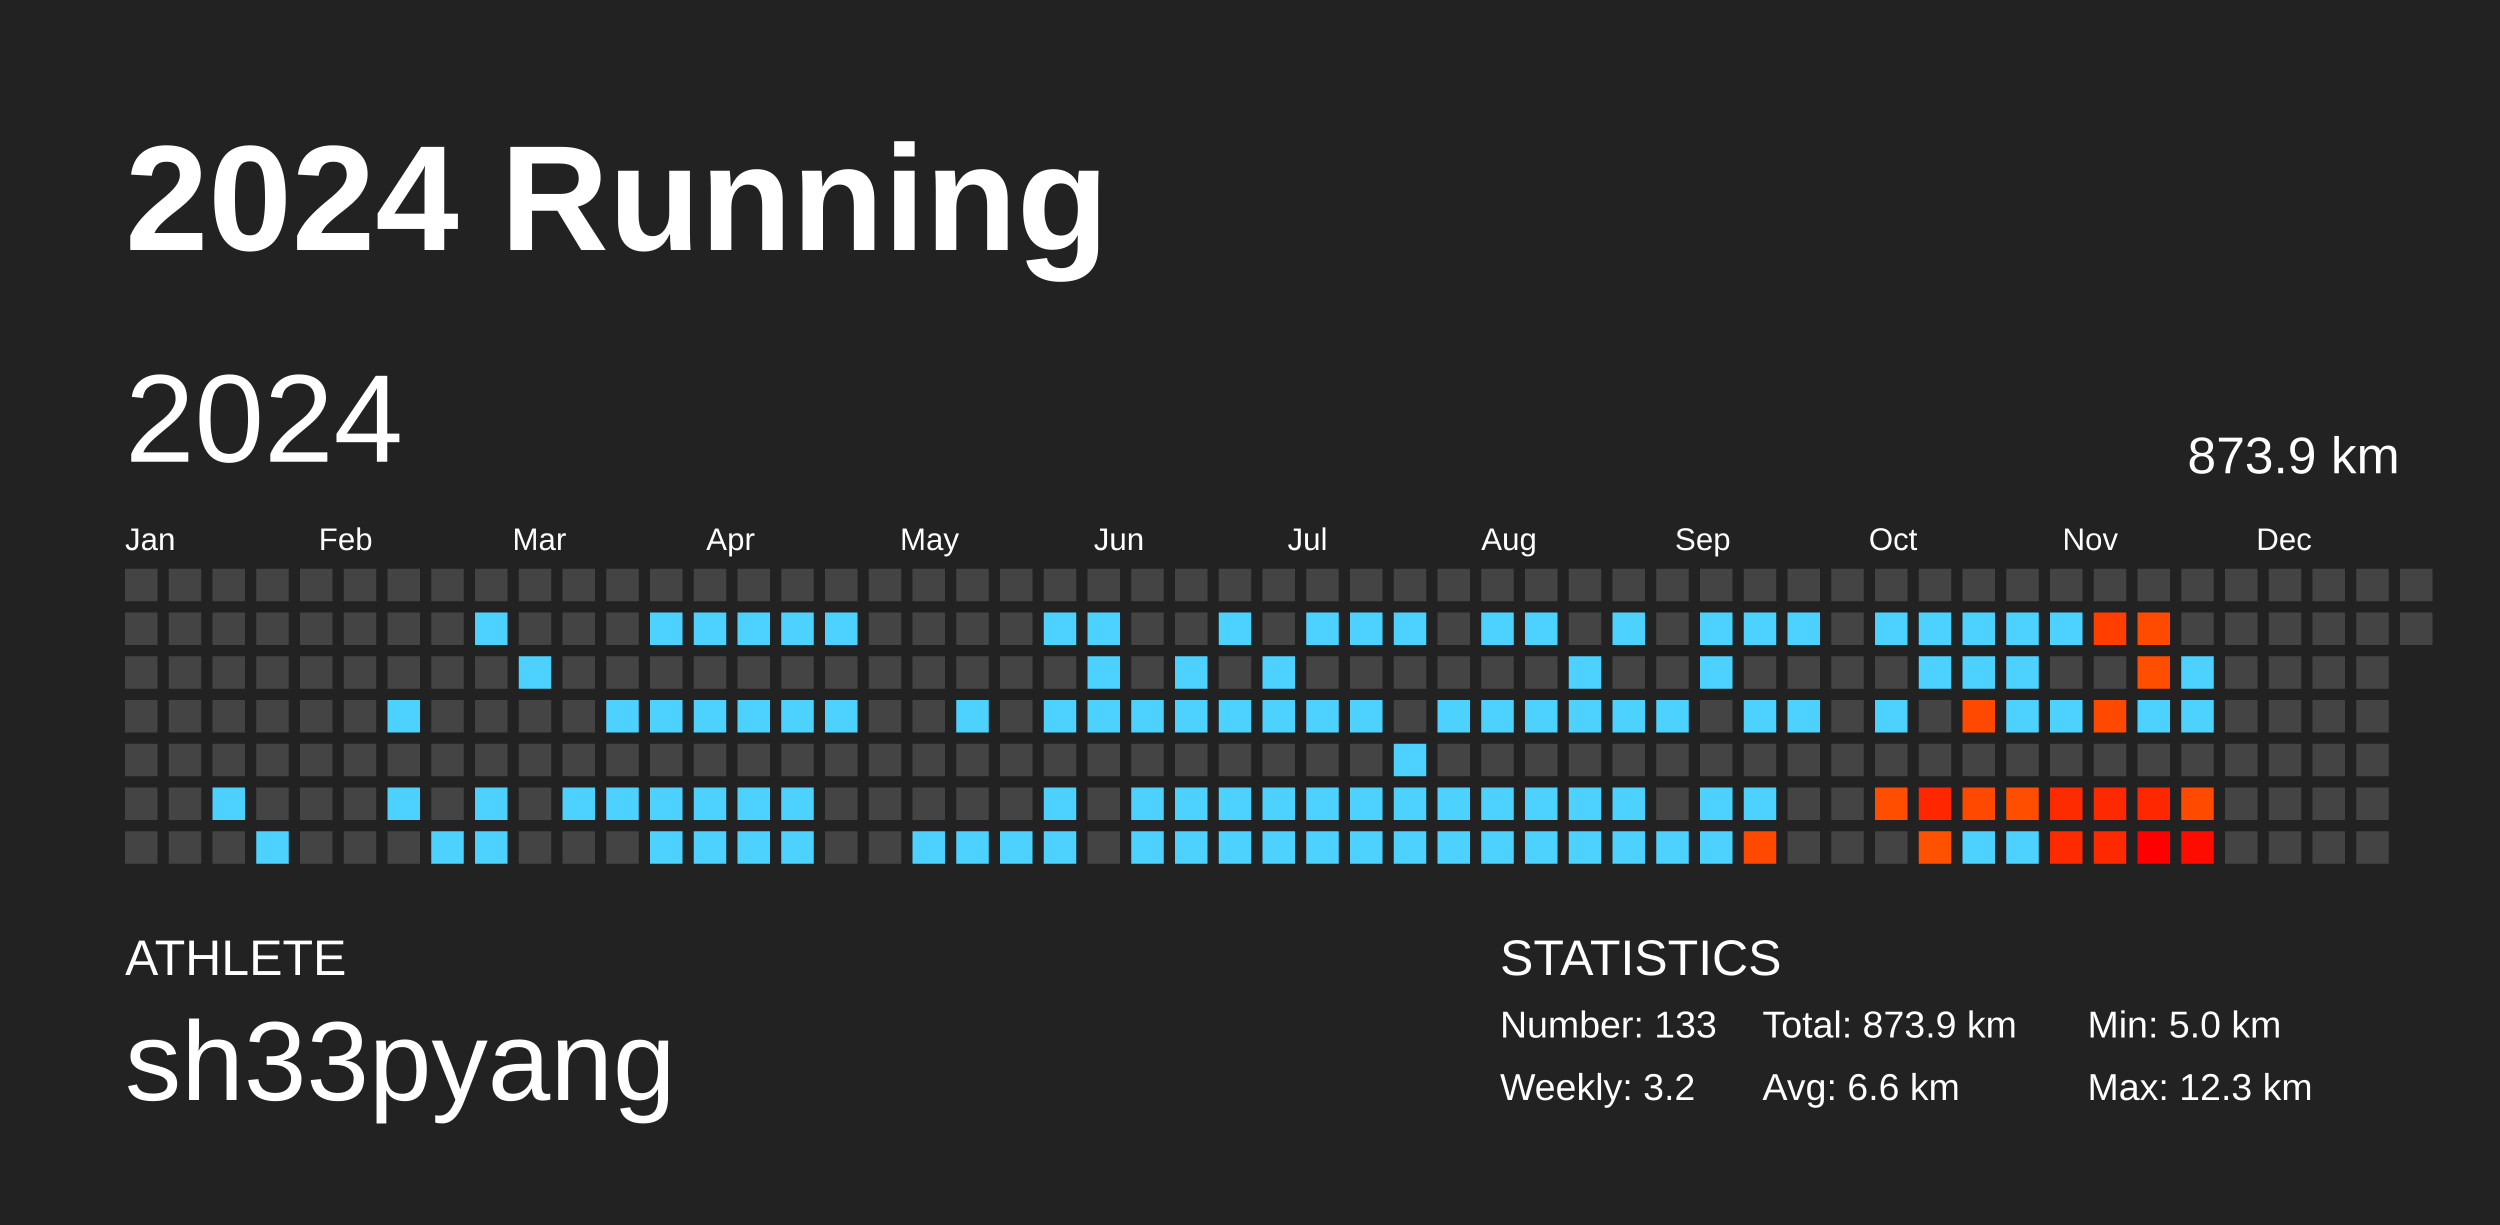
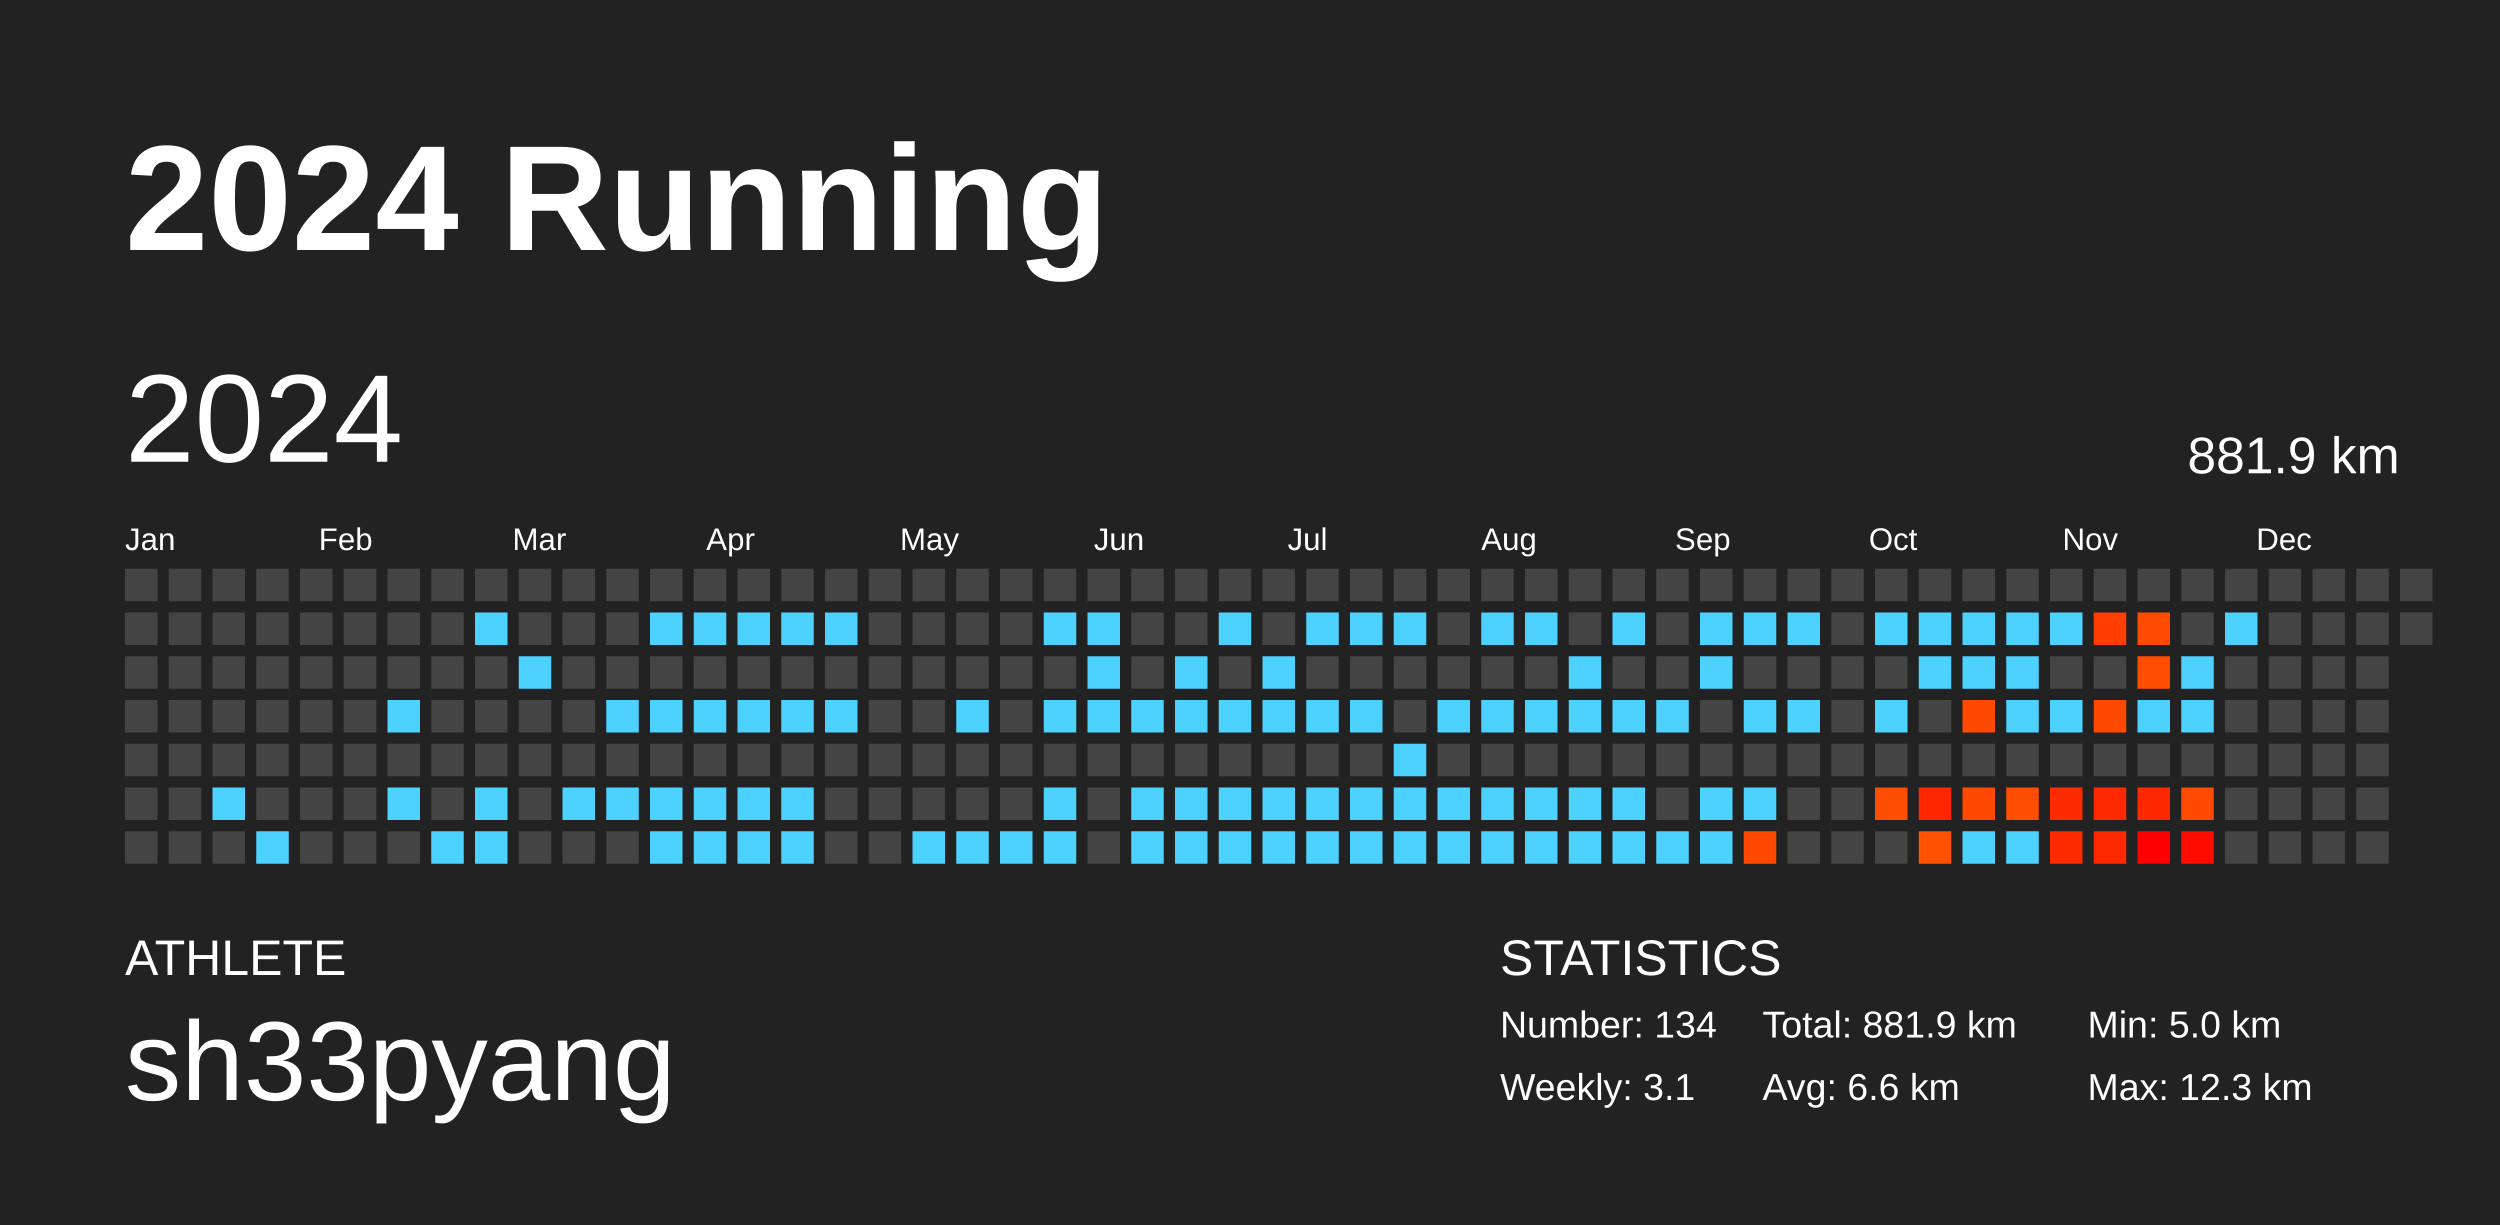
<svg xmlns="http://www.w3.org/2000/svg" baseProfile="full" height="98mm" version="1.1" viewBox="0,0,200,98" width="200mm">
  <defs />
  <rect fill="#222222" height="98" width="200" x="0" y="0" />
  <text fill="#FFFFFF" style="font-size:12px; font-family:Arial; font-weight:bold;" x="10" y="20">2024 Running</text>
  <text fill="#FFFFFF" style="font-size:4px; font-family:Arial" x="10" y="78">ATHLETE</text>
  <text fill="#FFFFFF" style="font-size:9px; font-family:Arial" x="10" y="88">sh33pyang</text>
  <text fill="#FFFFFF" style="font-size:4px; font-family:Arial" x="120" y="78">STATISTICS</text>
-   <text fill="#FFFFFF" style="font-size:3px; font-family:Arial" x="120" y="83">Number: 133</text>
-   <text fill="#FFFFFF" style="font-size:3px; font-family:Arial" x="120" y="88">Weekly: 3.2</text>
-   <text fill="#FFFFFF" style="font-size:3px; font-family:Arial" x="141" y="83">Total: 873.9 km</text>
+   <text fill="#FFFFFF" style="font-size:3px; font-family:Arial" x="120" y="83">Number: 134</text>
+   <text fill="#FFFFFF" style="font-size:3px; font-family:Arial" x="120" y="88">Weekly: 3.1</text>
+   <text fill="#FFFFFF" style="font-size:3px; font-family:Arial" x="141" y="83">Total: 881.9 km</text>
  <text fill="#FFFFFF" style="font-size:3px; font-family:Arial" x="141" y="88">Avg: 6.6 km</text>
  <text fill="#FFFFFF" style="font-size:3px; font-family:Arial" x="167" y="83">Min: 5.0 km</text>
  <text fill="#FFFFFF" style="font-size:3px; font-family:Arial" x="167" y="88">Max: 12.3 km</text>
  <text dominant-baseline="hanging" fill="#FFFFFF" style="font-size:10.0px; font-family:Arial;" x="10" y="30">2024</text>
-   <text dominant-baseline="hanging" fill="#FFFFFF" style="font-size:4.125px; font-family:Arial;" x="175" y="35">873.9 km</text>
+   <text dominant-baseline="hanging" fill="#FFFFFF" style="font-size:4.125px; font-family:Arial;" x="175" y="35">881.9 km</text>
  <text fill="#FFFFFF" style="font-size:2.5px; font-family:Arial" x="10.0" y="44">Jan</text>
  <text fill="#FFFFFF" style="font-size:2.5px; font-family:Arial" x="25.5" y="44">Feb</text>
  <text fill="#FFFFFF" style="font-size:2.5px; font-family:Arial" x="41.0" y="44">Mar</text>
  <text fill="#FFFFFF" style="font-size:2.5px; font-family:Arial" x="56.5" y="44">Apr</text>
  <text fill="#FFFFFF" style="font-size:2.5px; font-family:Arial" x="72.0" y="44">May</text>
  <text fill="#FFFFFF" style="font-size:2.5px; font-family:Arial" x="87.5" y="44">Jun</text>
  <text fill="#FFFFFF" style="font-size:2.5px; font-family:Arial" x="103.0" y="44">Jul</text>
  <text fill="#FFFFFF" style="font-size:2.5px; font-family:Arial" x="118.5" y="44">Aug</text>
  <text fill="#FFFFFF" style="font-size:2.5px; font-family:Arial" x="134.0" y="44">Sep</text>
  <text fill="#FFFFFF" style="font-size:2.5px; font-family:Arial" x="149.5" y="44">Oct</text>
  <text fill="#FFFFFF" style="font-size:2.5px; font-family:Arial" x="165.0" y="44">Nov</text>
  <text fill="#FFFFFF" style="font-size:2.5px; font-family:Arial" x="180.5" y="44">Dec</text>
  <rect fill="#444444" height="2.6" width="2.6" x="10.0" y="45.5" />
  <rect fill="#444444" height="2.6" width="2.6" x="10.0" y="49.0" />
  <rect fill="#444444" height="2.6" width="2.6" x="10.0" y="52.5" />
  <rect fill="#444444" height="2.6" width="2.6" x="10.0" y="56.0" />
  <rect fill="#444444" height="2.6" width="2.6" x="10.0" y="59.5" />
  <rect fill="#444444" height="2.6" width="2.6" x="10.0" y="63.0" />
  <rect fill="#444444" height="2.6" width="2.6" x="10.0" y="66.5" />
  <rect fill="#444444" height="2.6" width="2.6" x="13.5" y="45.5" />
  <rect fill="#444444" height="2.6" width="2.6" x="13.5" y="49.0" />
  <rect fill="#444444" height="2.6" width="2.6" x="13.5" y="52.5" />
  <rect fill="#444444" height="2.6" width="2.6" x="13.5" y="56.0" />
  <rect fill="#444444" height="2.6" width="2.6" x="13.5" y="59.5" />
  <rect fill="#444444" height="2.6" width="2.6" x="13.5" y="63.0" />
  <rect fill="#444444" height="2.6" width="2.6" x="13.5" y="66.5" />
  <rect fill="#444444" height="2.6" width="2.6" x="17.0" y="45.5" />
  <rect fill="#444444" height="2.6" width="2.6" x="17.0" y="49.0" />
  <rect fill="#444444" height="2.6" width="2.6" x="17.0" y="52.5" />
  <rect fill="#444444" height="2.6" width="2.6" x="17.0" y="56.0" />
  <rect fill="#444444" height="2.6" width="2.6" x="17.0" y="59.5" />
  <rect fill="#4dd2ff" height="2.6" width="2.6" x="17.0" y="63.0" />
  <rect fill="#444444" height="2.6" width="2.6" x="17.0" y="66.5" />
  <rect fill="#444444" height="2.6" width="2.6" x="20.5" y="45.5" />
  <rect fill="#444444" height="2.6" width="2.6" x="20.5" y="49.0" />
  <rect fill="#444444" height="2.6" width="2.6" x="20.5" y="52.5" />
  <rect fill="#444444" height="2.6" width="2.6" x="20.5" y="56.0" />
  <rect fill="#444444" height="2.6" width="2.6" x="20.5" y="59.5" />
  <rect fill="#444444" height="2.6" width="2.6" x="20.5" y="63.0" />
  <rect fill="#4dd2ff" height="2.6" width="2.6" x="20.5" y="66.5" />
  <rect fill="#444444" height="2.6" width="2.6" x="24.0" y="45.5" />
  <rect fill="#444444" height="2.6" width="2.6" x="24.0" y="49.0" />
  <rect fill="#444444" height="2.6" width="2.6" x="24.0" y="52.5" />
  <rect fill="#444444" height="2.6" width="2.6" x="24.0" y="56.0" />
  <rect fill="#444444" height="2.6" width="2.6" x="24.0" y="59.5" />
  <rect fill="#444444" height="2.6" width="2.6" x="24.0" y="63.0" />
  <rect fill="#444444" height="2.6" width="2.6" x="24.0" y="66.5" />
  <rect fill="#444444" height="2.6" width="2.6" x="27.5" y="45.5" />
  <rect fill="#444444" height="2.6" width="2.6" x="27.5" y="49.0" />
  <rect fill="#444444" height="2.6" width="2.6" x="27.5" y="52.5" />
  <rect fill="#444444" height="2.6" width="2.6" x="27.5" y="56.0" />
  <rect fill="#444444" height="2.6" width="2.6" x="27.5" y="59.5" />
  <rect fill="#444444" height="2.6" width="2.6" x="27.5" y="63.0" />
  <rect fill="#444444" height="2.6" width="2.6" x="27.5" y="66.5" />
  <rect fill="#444444" height="2.6" width="2.6" x="31.0" y="45.5" />
  <rect fill="#444444" height="2.6" width="2.6" x="31.0" y="49.0" />
  <rect fill="#444444" height="2.6" width="2.6" x="31.0" y="52.5" />
  <rect fill="#4dd2ff" height="2.6" width="2.6" x="31.0" y="56.0" />
  <rect fill="#444444" height="2.6" width="2.6" x="31.0" y="59.5" />
  <rect fill="#4dd2ff" height="2.6" width="2.6" x="31.0" y="63.0" />
  <rect fill="#444444" height="2.6" width="2.6" x="31.0" y="66.5" />
  <rect fill="#444444" height="2.6" width="2.6" x="34.5" y="45.5" />
  <rect fill="#444444" height="2.6" width="2.6" x="34.5" y="49.0" />
  <rect fill="#444444" height="2.6" width="2.6" x="34.5" y="52.5" />
  <rect fill="#444444" height="2.6" width="2.6" x="34.5" y="56.0" />
  <rect fill="#444444" height="2.6" width="2.6" x="34.5" y="59.5" />
  <rect fill="#444444" height="2.6" width="2.6" x="34.5" y="63.0" />
  <rect fill="#4dd2ff" height="2.6" width="2.6" x="34.5" y="66.5" />
  <rect fill="#444444" height="2.6" width="2.6" x="38.0" y="45.5" />
  <rect fill="#4dd2ff" height="2.6" width="2.6" x="38.0" y="49.0" />
  <rect fill="#444444" height="2.6" width="2.6" x="38.0" y="52.5" />
  <rect fill="#444444" height="2.6" width="2.6" x="38.0" y="56.0" />
  <rect fill="#444444" height="2.6" width="2.6" x="38.0" y="59.5" />
  <rect fill="#4dd2ff" height="2.6" width="2.6" x="38.0" y="63.0" />
  <rect fill="#4dd2ff" height="2.6" width="2.6" x="38.0" y="66.5" />
  <rect fill="#444444" height="2.6" width="2.6" x="41.5" y="45.5" />
  <rect fill="#444444" height="2.6" width="2.6" x="41.5" y="49.0" />
  <rect fill="#4dd2ff" height="2.6" width="2.6" x="41.5" y="52.5" />
  <rect fill="#444444" height="2.6" width="2.6" x="41.5" y="56.0" />
  <rect fill="#444444" height="2.6" width="2.6" x="41.5" y="59.5" />
  <rect fill="#444444" height="2.6" width="2.6" x="41.5" y="63.0" />
  <rect fill="#444444" height="2.6" width="2.6" x="41.5" y="66.5" />
  <rect fill="#444444" height="2.6" width="2.6" x="45.0" y="45.5" />
  <rect fill="#444444" height="2.6" width="2.6" x="45.0" y="49.0" />
  <rect fill="#444444" height="2.6" width="2.6" x="45.0" y="52.5" />
  <rect fill="#444444" height="2.6" width="2.6" x="45.0" y="56.0" />
  <rect fill="#444444" height="2.6" width="2.6" x="45.0" y="59.5" />
  <rect fill="#4dd2ff" height="2.6" width="2.6" x="45.0" y="63.0" />
  <rect fill="#444444" height="2.6" width="2.6" x="45.0" y="66.5" />
  <rect fill="#444444" height="2.6" width="2.6" x="48.5" y="45.5" />
  <rect fill="#444444" height="2.6" width="2.6" x="48.5" y="49.0" />
  <rect fill="#444444" height="2.6" width="2.6" x="48.5" y="52.5" />
  <rect fill="#4dd2ff" height="2.6" width="2.6" x="48.5" y="56.0" />
  <rect fill="#444444" height="2.6" width="2.6" x="48.5" y="59.5" />
  <rect fill="#4dd2ff" height="2.6" width="2.6" x="48.5" y="63.0" />
  <rect fill="#444444" height="2.6" width="2.6" x="48.5" y="66.5" />
  <rect fill="#444444" height="2.6" width="2.6" x="52.0" y="45.5" />
  <rect fill="#4dd2ff" height="2.6" width="2.6" x="52.0" y="49.0" />
  <rect fill="#444444" height="2.6" width="2.6" x="52.0" y="52.5" />
  <rect fill="#4dd2ff" height="2.6" width="2.6" x="52.0" y="56.0" />
  <rect fill="#444444" height="2.6" width="2.6" x="52.0" y="59.5" />
  <rect fill="#4dd2ff" height="2.6" width="2.6" x="52.0" y="63.0" />
  <rect fill="#4dd2ff" height="2.6" width="2.6" x="52.0" y="66.5" />
  <rect fill="#444444" height="2.6" width="2.6" x="55.5" y="45.5" />
  <rect fill="#4dd2ff" height="2.6" width="2.6" x="55.5" y="49.0" />
  <rect fill="#444444" height="2.6" width="2.6" x="55.5" y="52.5" />
  <rect fill="#4dd2ff" height="2.6" width="2.6" x="55.5" y="56.0" />
  <rect fill="#444444" height="2.6" width="2.6" x="55.5" y="59.5" />
  <rect fill="#4dd2ff" height="2.6" width="2.6" x="55.5" y="63.0" />
  <rect fill="#4dd2ff" height="2.6" width="2.6" x="55.5" y="66.5" />
  <rect fill="#444444" height="2.6" width="2.6" x="59.0" y="45.5" />
  <rect fill="#4dd2ff" height="2.6" width="2.6" x="59.0" y="49.0" />
  <rect fill="#444444" height="2.6" width="2.6" x="59.0" y="52.5" />
  <rect fill="#4dd2ff" height="2.6" width="2.6" x="59.0" y="56.0" />
  <rect fill="#444444" height="2.6" width="2.6" x="59.0" y="59.5" />
  <rect fill="#4dd2ff" height="2.6" width="2.6" x="59.0" y="63.0" />
  <rect fill="#4dd2ff" height="2.6" width="2.6" x="59.0" y="66.5" />
  <rect fill="#444444" height="2.6" width="2.6" x="62.5" y="45.5" />
  <rect fill="#4dd2ff" height="2.6" width="2.6" x="62.5" y="49.0" />
  <rect fill="#444444" height="2.6" width="2.6" x="62.5" y="52.5" />
  <rect fill="#4dd2ff" height="2.6" width="2.6" x="62.5" y="56.0" />
  <rect fill="#444444" height="2.6" width="2.6" x="62.5" y="59.5" />
  <rect fill="#4dd2ff" height="2.6" width="2.6" x="62.5" y="63.0" />
  <rect fill="#4dd2ff" height="2.6" width="2.6" x="62.5" y="66.5" />
  <rect fill="#444444" height="2.6" width="2.6" x="66.0" y="45.5" />
  <rect fill="#4dd2ff" height="2.6" width="2.6" x="66.0" y="49.0" />
  <rect fill="#444444" height="2.6" width="2.6" x="66.0" y="52.5" />
  <rect fill="#4dd2ff" height="2.6" width="2.6" x="66.0" y="56.0" />
  <rect fill="#444444" height="2.6" width="2.6" x="66.0" y="59.5" />
  <rect fill="#444444" height="2.6" width="2.6" x="66.0" y="63.0" />
  <rect fill="#444444" height="2.6" width="2.6" x="66.0" y="66.5" />
  <rect fill="#444444" height="2.6" width="2.6" x="69.5" y="45.5" />
  <rect fill="#444444" height="2.6" width="2.6" x="69.5" y="49.0" />
  <rect fill="#444444" height="2.6" width="2.6" x="69.5" y="52.5" />
  <rect fill="#444444" height="2.6" width="2.6" x="69.5" y="56.0" />
  <rect fill="#444444" height="2.6" width="2.6" x="69.5" y="59.5" />
  <rect fill="#444444" height="2.6" width="2.6" x="69.5" y="63.0" />
  <rect fill="#444444" height="2.6" width="2.6" x="69.5" y="66.5" />
  <rect fill="#444444" height="2.6" width="2.6" x="73.0" y="45.5" />
  <rect fill="#444444" height="2.6" width="2.6" x="73.0" y="49.0" />
  <rect fill="#444444" height="2.6" width="2.6" x="73.0" y="52.5" />
  <rect fill="#444444" height="2.6" width="2.6" x="73.0" y="56.0" />
  <rect fill="#444444" height="2.6" width="2.6" x="73.0" y="59.5" />
  <rect fill="#444444" height="2.6" width="2.6" x="73.0" y="63.0" />
  <rect fill="#4dd2ff" height="2.6" width="2.6" x="73.0" y="66.5" />
  <rect fill="#444444" height="2.6" width="2.6" x="76.5" y="45.5" />
  <rect fill="#444444" height="2.6" width="2.6" x="76.5" y="49.0" />
  <rect fill="#444444" height="2.6" width="2.6" x="76.5" y="52.5" />
  <rect fill="#4dd2ff" height="2.6" width="2.6" x="76.5" y="56.0" />
  <rect fill="#444444" height="2.6" width="2.6" x="76.5" y="59.5" />
  <rect fill="#444444" height="2.6" width="2.6" x="76.5" y="63.0" />
  <rect fill="#4dd2ff" height="2.6" width="2.6" x="76.5" y="66.5" />
  <rect fill="#444444" height="2.6" width="2.6" x="80.0" y="45.5" />
  <rect fill="#444444" height="2.6" width="2.6" x="80.0" y="49.0" />
  <rect fill="#444444" height="2.6" width="2.6" x="80.0" y="52.5" />
  <rect fill="#444444" height="2.6" width="2.6" x="80.0" y="56.0" />
  <rect fill="#444444" height="2.6" width="2.6" x="80.0" y="59.5" />
  <rect fill="#444444" height="2.6" width="2.6" x="80.0" y="63.0" />
  <rect fill="#4dd2ff" height="2.6" width="2.6" x="80.0" y="66.5" />
  <rect fill="#444444" height="2.6" width="2.6" x="83.5" y="45.5" />
  <rect fill="#4dd2ff" height="2.6" width="2.6" x="83.5" y="49.0" />
  <rect fill="#444444" height="2.6" width="2.6" x="83.5" y="52.5" />
  <rect fill="#4dd2ff" height="2.6" width="2.6" x="83.5" y="56.0" />
  <rect fill="#444444" height="2.6" width="2.6" x="83.5" y="59.5" />
  <rect fill="#4dd2ff" height="2.6" width="2.6" x="83.5" y="63.0" />
  <rect fill="#4dd2ff" height="2.6" width="2.6" x="83.5" y="66.5" />
  <rect fill="#444444" height="2.6" width="2.6" x="87.0" y="45.5" />
  <rect fill="#4dd2ff" height="2.6" width="2.6" x="87.0" y="49.0" />
  <rect fill="#4dd2ff" height="2.6" width="2.6" x="87.0" y="52.5" />
  <rect fill="#4dd2ff" height="2.6" width="2.6" x="87.0" y="56.0" />
  <rect fill="#444444" height="2.6" width="2.6" x="87.0" y="59.5" />
  <rect fill="#444444" height="2.6" width="2.6" x="87.0" y="63.0" />
  <rect fill="#444444" height="2.6" width="2.6" x="87.0" y="66.5" />
  <rect fill="#444444" height="2.6" width="2.6" x="90.5" y="45.5" />
  <rect fill="#444444" height="2.6" width="2.6" x="90.5" y="49.0" />
  <rect fill="#444444" height="2.6" width="2.6" x="90.5" y="52.5" />
  <rect fill="#4dd2ff" height="2.6" width="2.6" x="90.5" y="56.0" />
  <rect fill="#444444" height="2.6" width="2.6" x="90.5" y="59.5" />
  <rect fill="#4dd2ff" height="2.6" width="2.6" x="90.5" y="63.0" />
  <rect fill="#4dd2ff" height="2.6" width="2.6" x="90.5" y="66.5" />
  <rect fill="#444444" height="2.6" width="2.6" x="94.0" y="45.5" />
  <rect fill="#444444" height="2.6" width="2.6" x="94.0" y="49.0" />
  <rect fill="#4dd2ff" height="2.6" width="2.6" x="94.0" y="52.5" />
  <rect fill="#4dd2ff" height="2.6" width="2.6" x="94.0" y="56.0" />
  <rect fill="#444444" height="2.6" width="2.6" x="94.0" y="59.5" />
  <rect fill="#4dd2ff" height="2.6" width="2.6" x="94.0" y="63.0" />
  <rect fill="#4dd2ff" height="2.6" width="2.6" x="94.0" y="66.5" />
  <rect fill="#444444" height="2.6" width="2.6" x="97.5" y="45.5" />
  <rect fill="#4dd2ff" height="2.6" width="2.6" x="97.5" y="49.0" />
  <rect fill="#444444" height="2.6" width="2.6" x="97.5" y="52.5" />
  <rect fill="#4dd2ff" height="2.6" width="2.6" x="97.5" y="56.0" />
  <rect fill="#444444" height="2.6" width="2.6" x="97.5" y="59.5" />
  <rect fill="#4dd2ff" height="2.6" width="2.6" x="97.5" y="63.0" />
  <rect fill="#4dd2ff" height="2.6" width="2.6" x="97.5" y="66.5" />
  <rect fill="#444444" height="2.6" width="2.6" x="101.0" y="45.5" />
  <rect fill="#444444" height="2.6" width="2.6" x="101.0" y="49.0" />
  <rect fill="#4dd2ff" height="2.6" width="2.6" x="101.0" y="52.5" />
  <rect fill="#4dd2ff" height="2.6" width="2.6" x="101.0" y="56.0" />
  <rect fill="#444444" height="2.6" width="2.6" x="101.0" y="59.5" />
  <rect fill="#4dd2ff" height="2.6" width="2.6" x="101.0" y="63.0" />
  <rect fill="#4dd2ff" height="2.6" width="2.6" x="101.0" y="66.5" />
  <rect fill="#444444" height="2.6" width="2.6" x="104.5" y="45.5" />
  <rect fill="#4dd2ff" height="2.6" width="2.6" x="104.5" y="49.0" />
  <rect fill="#444444" height="2.6" width="2.6" x="104.5" y="52.5" />
  <rect fill="#4dd2ff" height="2.6" width="2.6" x="104.5" y="56.0" />
  <rect fill="#444444" height="2.6" width="2.6" x="104.5" y="59.5" />
  <rect fill="#4dd2ff" height="2.6" width="2.6" x="104.5" y="63.0" />
  <rect fill="#4dd2ff" height="2.6" width="2.6" x="104.5" y="66.5" />
  <rect fill="#444444" height="2.6" width="2.6" x="108.0" y="45.5" />
  <rect fill="#4dd2ff" height="2.6" width="2.6" x="108.0" y="49.0" />
  <rect fill="#444444" height="2.6" width="2.6" x="108.0" y="52.5" />
  <rect fill="#4dd2ff" height="2.6" width="2.6" x="108.0" y="56.0" />
  <rect fill="#444444" height="2.6" width="2.6" x="108.0" y="59.5" />
  <rect fill="#4dd2ff" height="2.6" width="2.6" x="108.0" y="63.0" />
  <rect fill="#4dd2ff" height="2.6" width="2.6" x="108.0" y="66.5" />
  <rect fill="#444444" height="2.6" width="2.6" x="111.5" y="45.5" />
  <rect fill="#4dd2ff" height="2.6" width="2.6" x="111.5" y="49.0" />
  <rect fill="#444444" height="2.6" width="2.6" x="111.5" y="52.5" />
  <rect fill="#444444" height="2.6" width="2.6" x="111.5" y="56.0" />
  <rect fill="#4dd2ff" height="2.6" width="2.6" x="111.5" y="59.5" />
  <rect fill="#4dd2ff" height="2.6" width="2.6" x="111.5" y="63.0" />
  <rect fill="#4dd2ff" height="2.6" width="2.6" x="111.5" y="66.5" />
  <rect fill="#444444" height="2.6" width="2.6" x="115.0" y="45.5" />
  <rect fill="#444444" height="2.6" width="2.6" x="115.0" y="49.0" />
  <rect fill="#444444" height="2.6" width="2.6" x="115.0" y="52.5" />
  <rect fill="#4dd2ff" height="2.6" width="2.6" x="115.0" y="56.0" />
  <rect fill="#444444" height="2.6" width="2.6" x="115.0" y="59.5" />
  <rect fill="#4dd2ff" height="2.6" width="2.6" x="115.0" y="63.0" />
  <rect fill="#4dd2ff" height="2.6" width="2.6" x="115.0" y="66.5" />
  <rect fill="#444444" height="2.6" width="2.6" x="118.5" y="45.5" />
  <rect fill="#4dd2ff" height="2.6" width="2.6" x="118.5" y="49.0" />
  <rect fill="#444444" height="2.6" width="2.6" x="118.5" y="52.5" />
  <rect fill="#4dd2ff" height="2.6" width="2.6" x="118.5" y="56.0" />
  <rect fill="#444444" height="2.6" width="2.6" x="118.5" y="59.5" />
  <rect fill="#4dd2ff" height="2.6" width="2.6" x="118.5" y="63.0" />
  <rect fill="#4dd2ff" height="2.6" width="2.6" x="118.5" y="66.5" />
  <rect fill="#444444" height="2.6" width="2.6" x="122.0" y="45.5" />
  <rect fill="#4dd2ff" height="2.6" width="2.6" x="122.0" y="49.0" />
  <rect fill="#444444" height="2.6" width="2.6" x="122.0" y="52.5" />
  <rect fill="#4dd2ff" height="2.6" width="2.6" x="122.0" y="56.0" />
  <rect fill="#444444" height="2.6" width="2.6" x="122.0" y="59.5" />
  <rect fill="#4dd2ff" height="2.6" width="2.6" x="122.0" y="63.0" />
  <rect fill="#4dd2ff" height="2.6" width="2.6" x="122.0" y="66.5" />
  <rect fill="#444444" height="2.6" width="2.6" x="125.5" y="45.5" />
  <rect fill="#444444" height="2.6" width="2.6" x="125.5" y="49.0" />
  <rect fill="#4dd2ff" height="2.6" width="2.6" x="125.5" y="52.5" />
  <rect fill="#4dd2ff" height="2.6" width="2.6" x="125.5" y="56.0" />
  <rect fill="#444444" height="2.6" width="2.6" x="125.5" y="59.5" />
  <rect fill="#4dd2ff" height="2.6" width="2.6" x="125.5" y="63.0" />
  <rect fill="#4dd2ff" height="2.6" width="2.6" x="125.5" y="66.5" />
  <rect fill="#444444" height="2.6" width="2.6" x="129.0" y="45.5" />
  <rect fill="#4dd2ff" height="2.6" width="2.6" x="129.0" y="49.0" />
  <rect fill="#444444" height="2.6" width="2.6" x="129.0" y="52.5" />
  <rect fill="#4dd2ff" height="2.6" width="2.6" x="129.0" y="56.0" />
  <rect fill="#444444" height="2.6" width="2.6" x="129.0" y="59.5" />
  <rect fill="#4dd2ff" height="2.6" width="2.6" x="129.0" y="63.0" />
  <rect fill="#4dd2ff" height="2.6" width="2.6" x="129.0" y="66.5" />
  <rect fill="#444444" height="2.6" width="2.6" x="132.5" y="45.5" />
  <rect fill="#444444" height="2.6" width="2.6" x="132.5" y="49.0" />
  <rect fill="#444444" height="2.6" width="2.6" x="132.5" y="52.5" />
  <rect fill="#4dd2ff" height="2.6" width="2.6" x="132.5" y="56.0" />
  <rect fill="#444444" height="2.6" width="2.6" x="132.5" y="59.5" />
  <rect fill="#444444" height="2.6" width="2.6" x="132.5" y="63.0" />
  <rect fill="#4dd2ff" height="2.6" width="2.6" x="132.5" y="66.5" />
  <rect fill="#444444" height="2.6" width="2.6" x="136.0" y="45.5" />
  <rect fill="#4dd2ff" height="2.6" width="2.6" x="136.0" y="49.0" />
  <rect fill="#4dd2ff" height="2.6" width="2.6" x="136.0" y="52.5" />
  <rect fill="#444444" height="2.6" width="2.6" x="136.0" y="56.0" />
  <rect fill="#444444" height="2.6" width="2.6" x="136.0" y="59.5" />
  <rect fill="#4dd2ff" height="2.6" width="2.6" x="136.0" y="63.0" />
  <rect fill="#4dd2ff" height="2.6" width="2.6" x="136.0" y="66.5" />
  <rect fill="#444444" height="2.6" width="2.6" x="139.5" y="45.5" />
  <rect fill="#4dd2ff" height="2.6" width="2.6" x="139.5" y="49.0" />
  <rect fill="#444444" height="2.6" width="2.6" x="139.5" y="52.5" />
  <rect fill="#4dd2ff" height="2.6" width="2.6" x="139.5" y="56.0" />
  <rect fill="#444444" height="2.6" width="2.6" x="139.5" y="59.5" />
  <rect fill="#4dd2ff" height="2.6" width="2.6" x="139.5" y="63.0" />
  <rect fill="#ff4900" height="2.6" width="2.6" x="139.5" y="66.5" />
  <rect fill="#444444" height="2.6" width="2.6" x="143.0" y="45.5" />
  <rect fill="#4dd2ff" height="2.6" width="2.6" x="143.0" y="49.0" />
  <rect fill="#444444" height="2.6" width="2.6" x="143.0" y="52.5" />
  <rect fill="#4dd2ff" height="2.6" width="2.6" x="143.0" y="56.0" />
  <rect fill="#444444" height="2.6" width="2.6" x="143.0" y="59.5" />
  <rect fill="#444444" height="2.6" width="2.6" x="143.0" y="63.0" />
  <rect fill="#444444" height="2.6" width="2.6" x="143.0" y="66.5" />
  <rect fill="#444444" height="2.6" width="2.6" x="146.5" y="45.5" />
  <rect fill="#444444" height="2.6" width="2.6" x="146.5" y="49.0" />
  <rect fill="#444444" height="2.6" width="2.6" x="146.5" y="52.5" />
  <rect fill="#444444" height="2.6" width="2.6" x="146.5" y="56.0" />
  <rect fill="#444444" height="2.6" width="2.6" x="146.5" y="59.5" />
  <rect fill="#444444" height="2.6" width="2.6" x="146.5" y="63.0" />
  <rect fill="#444444" height="2.6" width="2.6" x="146.5" y="66.5" />
  <rect fill="#444444" height="2.6" width="2.6" x="150.0" y="45.5" />
  <rect fill="#4dd2ff" height="2.6" width="2.6" x="150.0" y="49.0" />
  <rect fill="#444444" height="2.6" width="2.6" x="150.0" y="52.5" />
  <rect fill="#4dd2ff" height="2.6" width="2.6" x="150.0" y="56.0" />
  <rect fill="#444444" height="2.6" width="2.6" x="150.0" y="59.5" />
  <rect fill="#ff4e00" height="2.6" width="2.6" x="150.0" y="63.0" />
  <rect fill="#444444" height="2.6" width="2.6" x="150.0" y="66.5" />
  <rect fill="#444444" height="2.6" width="2.6" x="153.5" y="45.5" />
  <rect fill="#4dd2ff" height="2.6" width="2.6" x="153.5" y="49.0" />
  <rect fill="#4dd2ff" height="2.6" width="2.6" x="153.5" y="52.5" />
  <rect fill="#444444" height="2.6" width="2.6" x="153.5" y="56.0" />
  <rect fill="#444444" height="2.6" width="2.6" x="153.5" y="59.5" />
  <rect fill="#ff2600" height="2.6" width="2.6" x="153.5" y="63.0" />
  <rect fill="#ff5100" height="2.6" width="2.6" x="153.5" y="66.5" />
  <rect fill="#444444" height="2.6" width="2.6" x="157.0" y="45.5" />
  <rect fill="#4dd2ff" height="2.6" width="2.6" x="157.0" y="49.0" />
  <rect fill="#4dd2ff" height="2.6" width="2.6" x="157.0" y="52.5" />
  <rect fill="#ff4800" height="2.6" width="2.6" x="157.0" y="56.0" />
  <rect fill="#444444" height="2.6" width="2.6" x="157.0" y="59.5" />
  <rect fill="#ff4900" height="2.6" width="2.6" x="157.0" y="63.0" />
  <rect fill="#4dd2ff" height="2.6" width="2.6" x="157.0" y="66.5" />
  <rect fill="#444444" height="2.6" width="2.6" x="160.5" y="45.5" />
  <rect fill="#4dd2ff" height="2.6" width="2.6" x="160.5" y="49.0" />
  <rect fill="#4dd2ff" height="2.6" width="2.6" x="160.5" y="52.5" />
  <rect fill="#4dd2ff" height="2.6" width="2.6" x="160.5" y="56.0" />
  <rect fill="#444444" height="2.6" width="2.6" x="160.5" y="59.5" />
  <rect fill="#ff4e00" height="2.6" width="2.6" x="160.5" y="63.0" />
  <rect fill="#4dd2ff" height="2.6" width="2.6" x="160.5" y="66.5" />
  <rect fill="#444444" height="2.6" width="2.6" x="164.0" y="45.5" />
  <rect fill="#4dd2ff" height="2.6" width="2.6" x="164.0" y="49.0" />
  <rect fill="#444444" height="2.6" width="2.6" x="164.0" y="52.5" />
  <rect fill="#4dd2ff" height="2.6" width="2.6" x="164.0" y="56.0" />
  <rect fill="#444444" height="2.6" width="2.6" x="164.0" y="59.5" />
  <rect fill="#ff2b00" height="2.6" width="2.6" x="164.0" y="63.0" />
  <rect fill="#ff2b00" height="2.6" width="2.6" x="164.0" y="66.5" />
  <rect fill="#444444" height="2.6" width="2.6" x="167.5" y="45.5" />
  <rect fill="#ff3e00" height="2.6" width="2.6" x="167.5" y="49.0" />
  <rect fill="#444444" height="2.6" width="2.6" x="167.5" y="52.5" />
  <rect fill="#ff4800" height="2.6" width="2.6" x="167.5" y="56.0" />
  <rect fill="#444444" height="2.6" width="2.6" x="167.5" y="59.5" />
  <rect fill="#ff2900" height="2.6" width="2.6" x="167.5" y="63.0" />
  <rect fill="#ff2900" height="2.6" width="2.6" x="167.5" y="66.5" />
  <rect fill="#444444" height="2.6" width="2.6" x="171.0" y="45.5" />
  <rect fill="#ff4b00" height="2.6" width="2.6" x="171.0" y="49.0" />
  <rect fill="#ff4e00" height="2.6" width="2.6" x="171.0" y="52.5" />
  <rect fill="#4dd2ff" height="2.6" width="2.6" x="171.0" y="56.0" />
  <rect fill="#444444" height="2.6" width="2.6" x="171.0" y="59.5" />
  <rect fill="#ff2700" height="2.6" width="2.6" x="171.0" y="63.0" />
  <rect fill="#ff0000" height="2.6" width="2.6" x="171.0" y="66.5" />
  <rect fill="#444444" height="2.6" width="2.6" x="174.5" y="45.5" />
  <rect fill="#444444" height="2.6" width="2.6" x="174.5" y="49.0" />
  <rect fill="#4dd2ff" height="2.6" width="2.6" x="174.5" y="52.5" />
  <rect fill="#4dd2ff" height="2.6" width="2.6" x="174.5" y="56.0" />
  <rect fill="#444444" height="2.6" width="2.6" x="174.5" y="59.5" />
  <rect fill="#ff4a00" height="2.6" width="2.6" x="174.5" y="63.0" />
  <rect fill="#ff0c00" height="2.6" width="2.6" x="174.5" y="66.5" />
  <rect fill="#444444" height="2.6" width="2.6" x="178.0" y="45.5" />
-   <rect fill="#444444" height="2.6" width="2.6" x="178.0" y="49.0" />
+   <rect fill="#4dd2ff" height="2.6" width="2.6" x="178.0" y="49.0" />
  <rect fill="#444444" height="2.6" width="2.6" x="178.0" y="52.5" />
  <rect fill="#444444" height="2.6" width="2.6" x="178.0" y="56.0" />
  <rect fill="#444444" height="2.6" width="2.6" x="178.0" y="59.5" />
  <rect fill="#444444" height="2.6" width="2.6" x="178.0" y="63.0" />
  <rect fill="#444444" height="2.6" width="2.6" x="178.0" y="66.5" />
  <rect fill="#444444" height="2.6" width="2.6" x="181.5" y="45.5" />
  <rect fill="#444444" height="2.6" width="2.6" x="181.5" y="49.0" />
  <rect fill="#444444" height="2.6" width="2.6" x="181.5" y="52.5" />
  <rect fill="#444444" height="2.6" width="2.6" x="181.5" y="56.0" />
  <rect fill="#444444" height="2.6" width="2.6" x="181.5" y="59.5" />
  <rect fill="#444444" height="2.6" width="2.6" x="181.5" y="63.0" />
  <rect fill="#444444" height="2.6" width="2.6" x="181.5" y="66.5" />
  <rect fill="#444444" height="2.6" width="2.6" x="185.0" y="45.5" />
  <rect fill="#444444" height="2.6" width="2.6" x="185.0" y="49.0" />
  <rect fill="#444444" height="2.6" width="2.6" x="185.0" y="52.5" />
  <rect fill="#444444" height="2.6" width="2.6" x="185.0" y="56.0" />
  <rect fill="#444444" height="2.6" width="2.6" x="185.0" y="59.5" />
  <rect fill="#444444" height="2.6" width="2.6" x="185.0" y="63.0" />
  <rect fill="#444444" height="2.6" width="2.6" x="185.0" y="66.5" />
  <rect fill="#444444" height="2.6" width="2.6" x="188.5" y="45.5" />
  <rect fill="#444444" height="2.6" width="2.6" x="188.5" y="49.0" />
  <rect fill="#444444" height="2.6" width="2.6" x="188.5" y="52.5" />
  <rect fill="#444444" height="2.6" width="2.6" x="188.5" y="56.0" />
  <rect fill="#444444" height="2.6" width="2.6" x="188.5" y="59.5" />
  <rect fill="#444444" height="2.6" width="2.6" x="188.5" y="63.0" />
  <rect fill="#444444" height="2.6" width="2.6" x="188.5" y="66.5" />
  <rect fill="#444444" height="2.6" width="2.6" x="192.0" y="45.5" />
  <rect fill="#444444" height="2.6" width="2.6" x="192.0" y="49.0" />
</svg>
